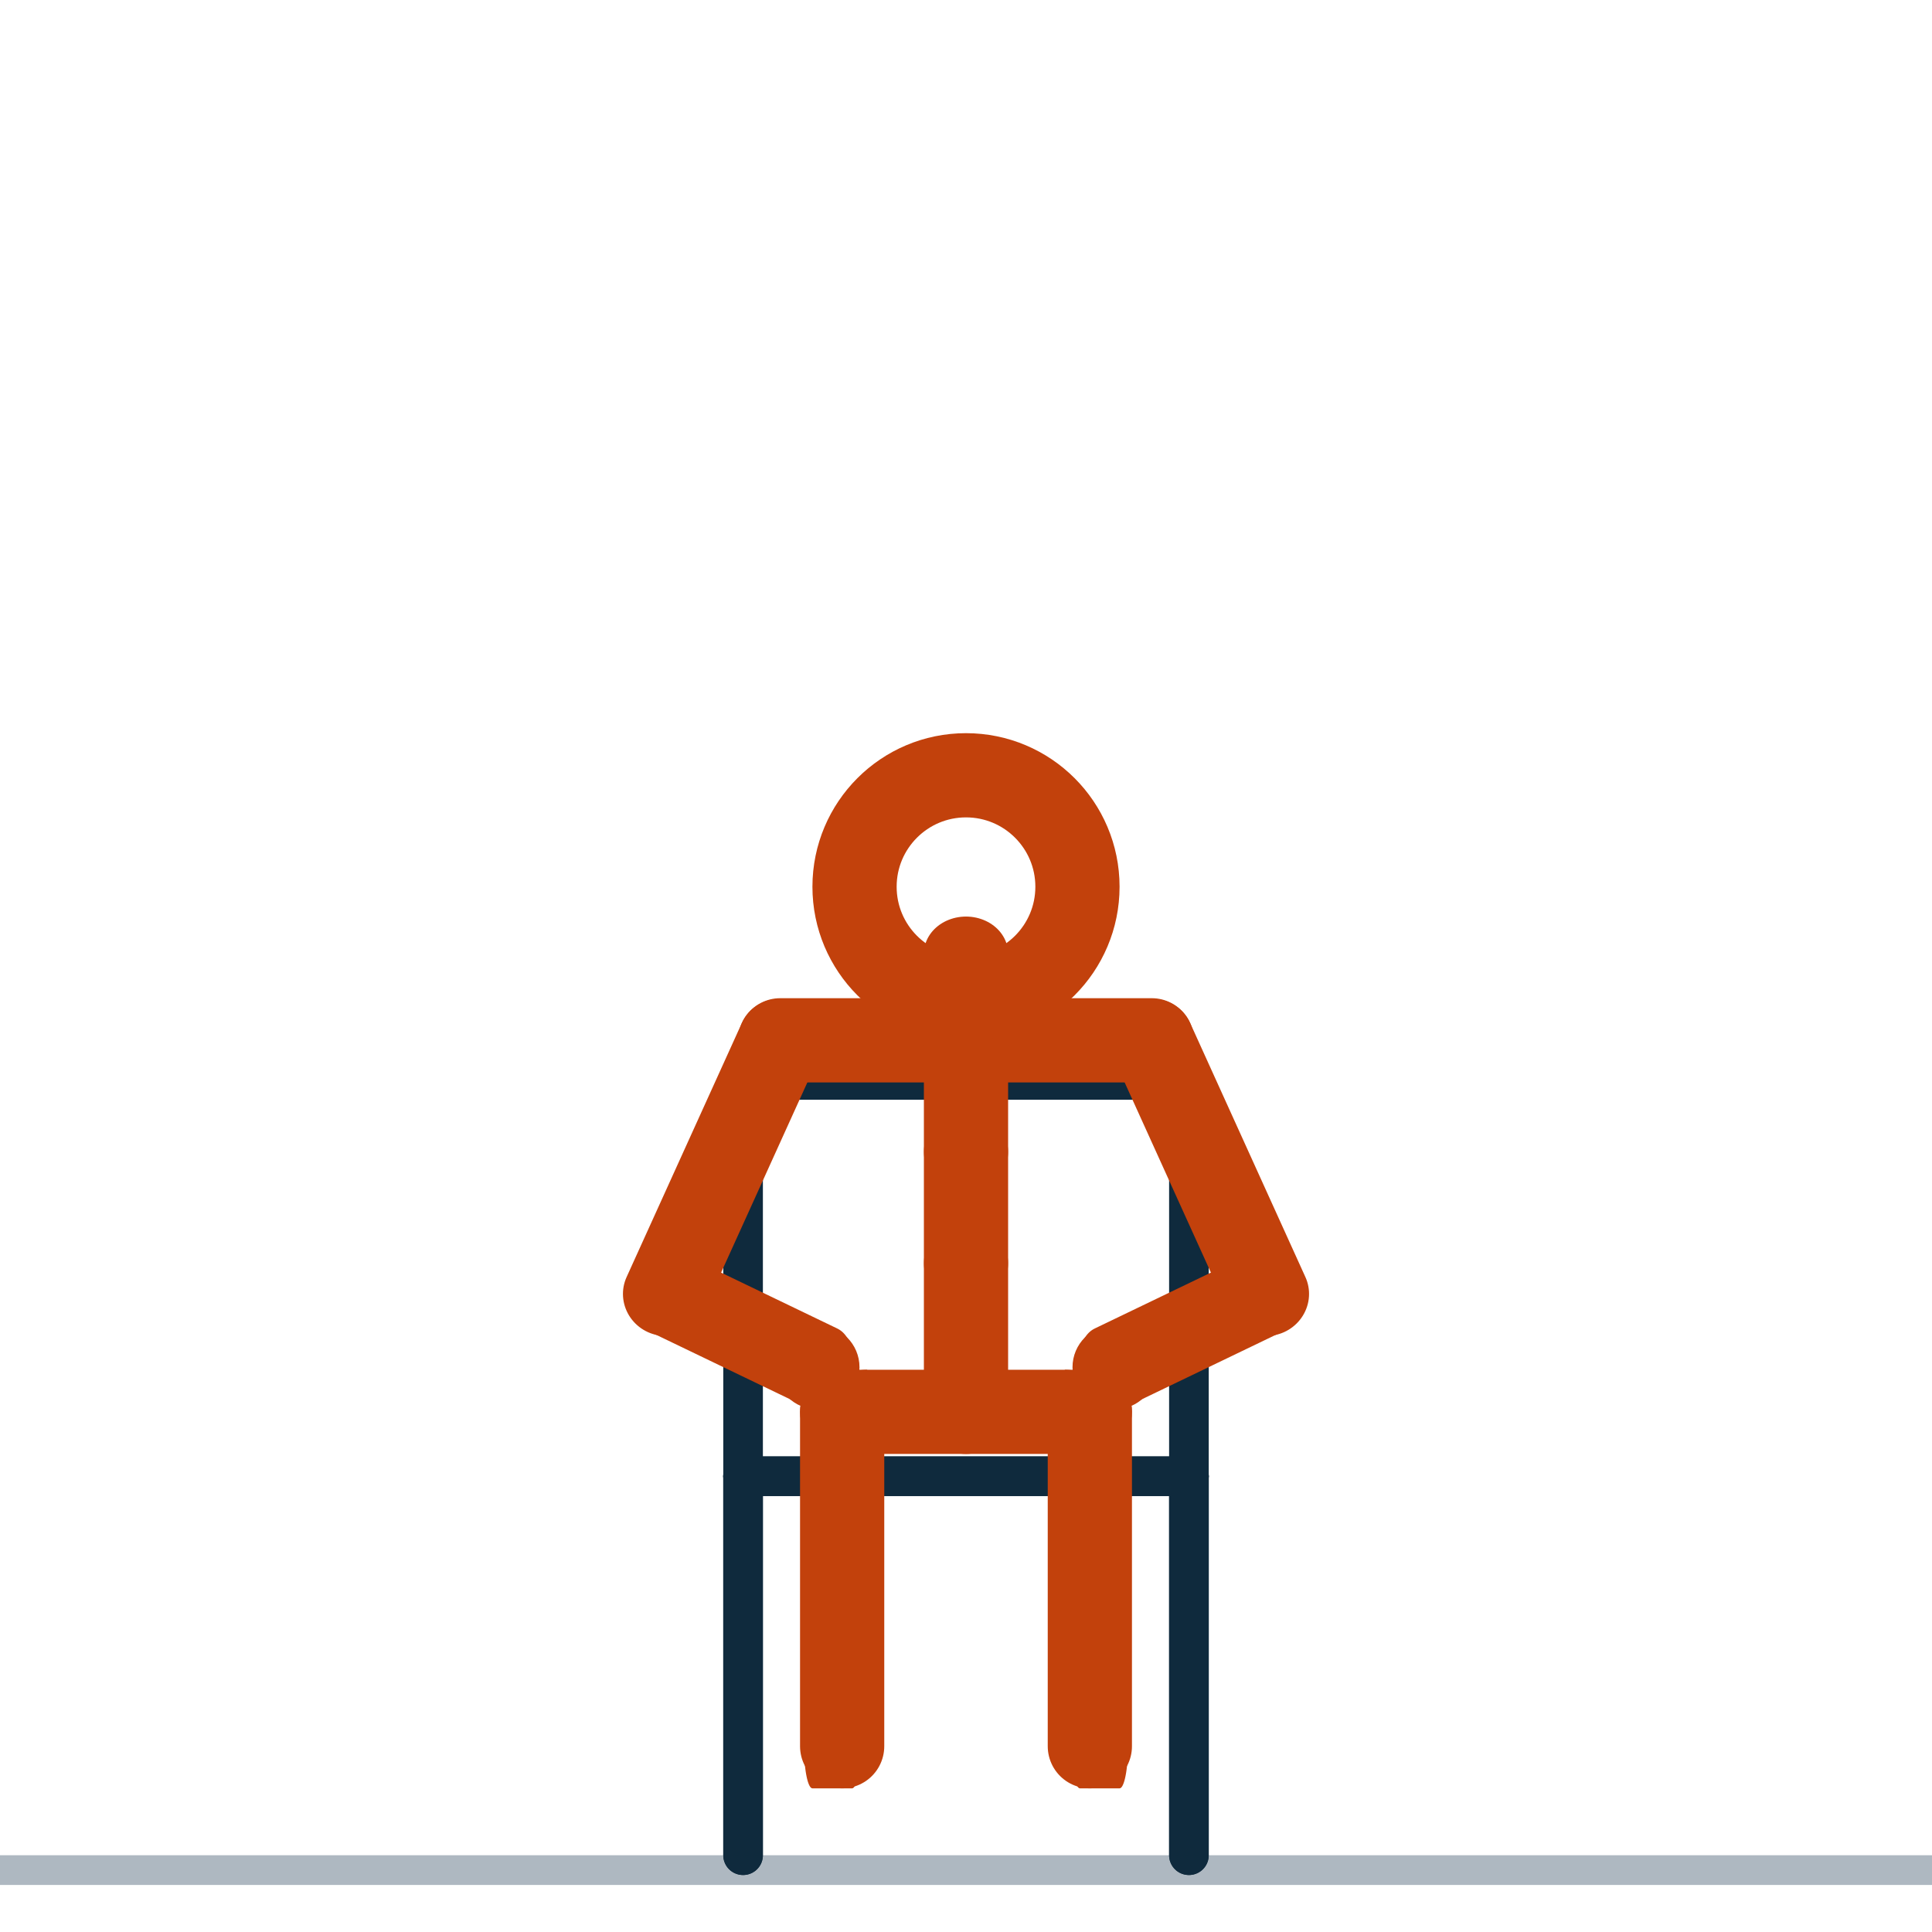
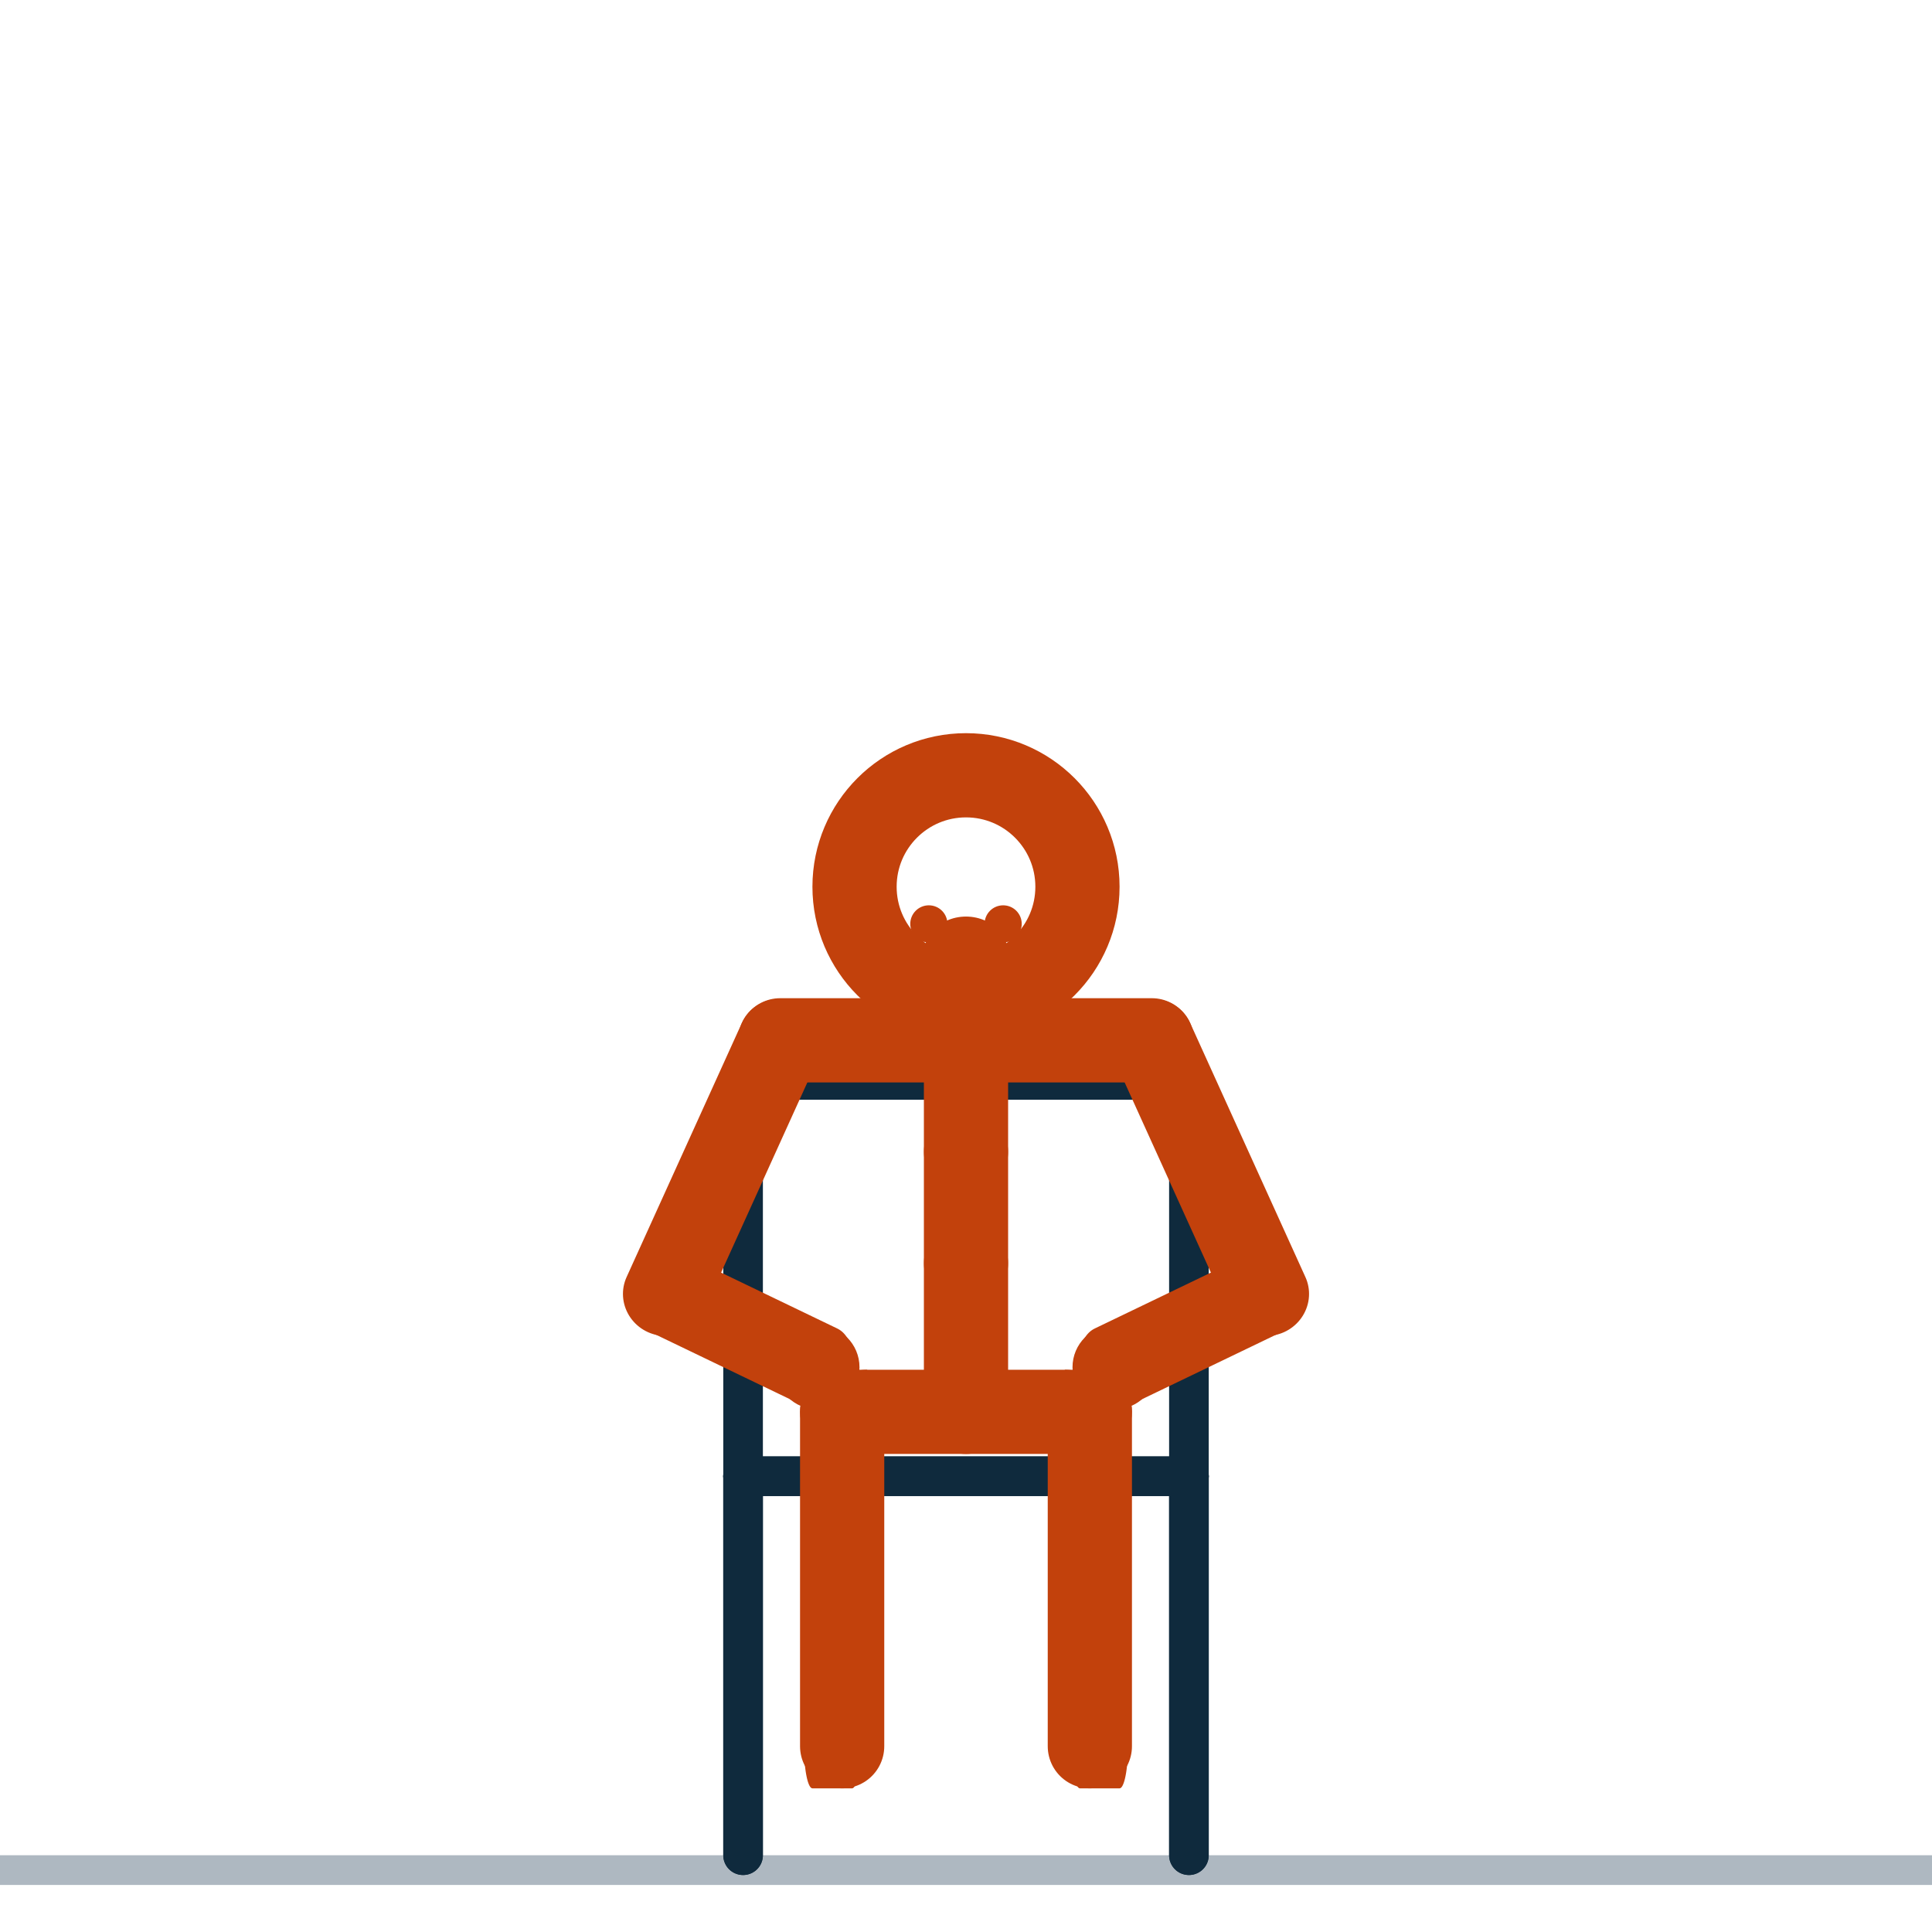
<svg xmlns="http://www.w3.org/2000/svg" class="ex ex-flexo-extension-cervical-front" width="64" height="64" viewBox="-7 -15 78 78" fill="none" stroke="#C2410C" stroke-width="3.4" stroke-linecap="round" stroke-linejoin="round" role="img" aria-label="Flexión y extensión cervical — vista frontal">
  <style>
.ex-flexo-extension-cervical-front *{transform-box:view-box;transform-origin:0 0}
.ex-flexo-extension-cervical-front .k-pelvis{transform:translate(36px,42px) rotate(90deg)}
.ex-flexo-extension-cervical-front .k-spine0{transform:translate(32px,36px) rotate(0deg)}
.ex-flexo-extension-cervical-front .k-spine1{transform:translate(32px,31.5px) rotate(0deg)}
.ex-flexo-extension-cervical-front .k-spine2{transform:translate(32px,27px) rotate(0deg)}
.ex-flexo-extension-cervical-front .k-shoulders{transform:translate(39.5px,27px) rotate(90deg)}
.ex-flexo-extension-cervical-front .k-neck{transform:translate(32px,23.5px) rotate(0deg) scaleY(0.88);animation:flexo-extension-cervical-front-neck 6.6s linear infinite}
@keyframes flexo-extension-cervical-front-neck{0%{transform:translate(32px,23px) rotate(0deg) scaleY(1)}9.09%{transform:translate(32px,23px) rotate(0deg) scaleY(1)}10.61%{transform:translate(32px,23px) rotate(0deg) scaleY(0.99)}12.12%{transform:translate(32px,23.1px) rotate(0deg) scaleY(0.99)}13.64%{transform:translate(32px,23.1px) rotate(0deg) scaleY(0.97)}15.15%{transform:translate(32px,23.2px) rotate(0deg) scaleY(0.95)}16.67%{transform:translate(32px,23.3px) rotate(0deg) scaleY(0.93)}18.18%{transform:translate(32px,23.4px) rotate(0deg) scaleY(0.91)}19.7%{transform:translate(32px,23.4px) rotate(0deg) scaleY(0.89)}21.21%{transform:translate(32px,23.5px) rotate(0deg) scaleY(0.88)}33.33%{transform:translate(32px,23.5px) rotate(0deg) scaleY(0.88)}34.85%{transform:translate(32px,23.4px) rotate(0deg) scaleY(0.89)}36.36%{transform:translate(32px,23.4px) rotate(0deg) scaleY(0.91)}37.88%{transform:translate(32px,23.3px) rotate(0deg) scaleY(0.93)}39.39%{transform:translate(32px,23.2px) rotate(0deg) scaleY(0.95)}40.91%{transform:translate(32px,23.1px) rotate(0deg) scaleY(0.97)}42.42%{transform:translate(32px,23.1px) rotate(0deg) scaleY(0.99)}43.94%{transform:translate(32px,23px) rotate(0deg) scaleY(0.99)}45.45%{transform:translate(32px,23px) rotate(0deg) scaleY(1)}60.61%{transform:translate(32px,23px) rotate(0deg) scaleY(1)}62.12%{transform:translate(32px,23px) rotate(0deg) scaleY(0.99)}63.64%{transform:translate(32px,23.1px) rotate(0deg) scaleY(0.98)}65.15%{transform:translate(32px,23.1px) rotate(0deg) scaleY(0.97)}66.67%{transform:translate(32px,23.2px) rotate(0deg) scaleY(0.95)}68.18%{transform:translate(32px,23.2px) rotate(0deg) scaleY(0.94)}69.7%{transform:translate(32px,23.3px) rotate(0deg) scaleY(0.93)}84.85%{transform:translate(32px,23.3px) rotate(0deg) scaleY(0.93)}86.36%{transform:translate(32px,23.2px) rotate(0deg) scaleY(0.94)}87.88%{transform:translate(32px,23.2px) rotate(0deg) scaleY(0.95)}89.39%{transform:translate(32px,23.1px) rotate(0deg) scaleY(0.97)}90.91%{transform:translate(32px,23.1px) rotate(0deg) scaleY(0.98)}92.42%{transform:translate(32px,23px) rotate(0deg) scaleY(0.99)}93.94%{transform:translate(32px,23px) rotate(0deg) scaleY(1)}100%{transform:translate(32px,23px) rotate(0deg) scaleY(1)}}
.ex-flexo-extension-cervical-front .k-head{transform:translate(32px,20.8px);animation:flexo-extension-cervical-front-head 6.6s linear infinite}
@keyframes flexo-extension-cervical-front-head{0%{transform:translate(32px,18px)}9.09%{transform:translate(32px,18px)}10.61%{transform:translate(32px,18.1px)}12.12%{transform:translate(32px,18.4px)}13.64%{transform:translate(32px,18.7px)}15.15%{transform:translate(32px,19.3px)}16.67%{transform:translate(32px,19.8px)}18.18%{transform:translate(32px,20.3px)}19.7%{transform:translate(32px,20.6px)}21.21%{transform:translate(32px,20.8px)}33.33%{transform:translate(32px,20.8px)}34.85%{transform:translate(32px,20.6px)}36.36%{transform:translate(32px,20.3px)}37.88%{transform:translate(32px,19.8px)}39.39%{transform:translate(32px,19.3px)}40.91%{transform:translate(32px,18.7px)}42.42%{transform:translate(32px,18.4px)}43.94%{transform:translate(32px,18.1px)}45.45%{transform:translate(32px,18px)}59.09%{transform:translate(32px,18px)}60.61%{transform:translate(32px,18.1px)}62.12%{transform:translate(32px,18.2px)}63.64%{transform:translate(32px,18.5px)}65.15%{transform:translate(32px,18.9px)}66.67%{transform:translate(32px,19.2px)}68.18%{transform:translate(32px,19.6px)}69.7%{transform:translate(32px,19.8px)}71.21%{transform:translate(32px,19.9px)}83.33%{transform:translate(32px,19.9px)}84.85%{transform:translate(32px,19.8px)}86.36%{transform:translate(32px,19.6px)}87.88%{transform:translate(32px,19.2px)}89.39%{transform:translate(32px,18.9px)}90.91%{transform:translate(32px,18.5px)}92.42%{transform:translate(32px,18.2px)}93.94%{transform:translate(32px,18.1px)}95.45%{transform:translate(32px,18px)}100%{transform:translate(32px,18px)}}
.ex-flexo-extension-cervical-front .k-upper-l{transform:translate(39.5px,27px) rotate(-24.4deg) scaleY(0.98)}
.ex-flexo-extension-cervical-front .k-upper-r{transform:translate(24.5px,27px) rotate(24.4deg) scaleY(0.98)}
.ex-flexo-extension-cervical-front .k-elbow-l{transform:translate(44.1px,37.2px)}
.ex-flexo-extension-cervical-front .k-elbow-r{transform:translate(19.9px,37.2px)}
+ .ex-flexo-extension-cervical-front .k-eyeR{transform:translate(30.5px,22.3px);animation:flexo-extension-cervical-front-eyeR 6.6s linear infinite}
+ @keyframes flexo-extension-cervical-front-eyeR{0%{transform:translate(30.5px,17.1px)}6.06%{transform:translate(30.5px,17.1px)}7.58%{transform:translate(30.5px,17.2px)}9.09%{transform:translate(30.5px,17.4px)}10.61%{transform:translate(30.5px,17.7px)}12.12%{transform:translate(30.5px,18.3px)}13.64%{transform:translate(30.5px,19.1px)}15.15%{transform:translate(30.5px,20px)}16.67%{transform:translate(30.5px,20.8px)}18.18%{transform:translate(30.5px,21.6px)}19.7%{transform:translate(30.5px,22px)}21.21%{transform:translate(30.5px,22.3px)}33.33%{transform:translate(30.5px,22.3px)}34.85%{transform:translate(30.5px,22px)}36.36%{transform:translate(30.5px,21.6px)}37.88%{transform:translate(30.5px,20.8px)}39.39%{transform:translate(30.5px,20px)}40.91%{transform:translate(30.5px,19.1px)}42.42%{transform:translate(30.5px,18.3px)}43.94%{transform:translate(30.5px,17.7px)}45.45%{transform:translate(30.5px,17.4px)}46.97%{transform:translate(30.5px,17.2px)}48.48%{transform:translate(30.5px,17.1px)}56.06%{transform:translate(30.5px,17.1px)}57.58%{transform:translate(30.5px,17px)}59.09%{transform:translate(30.5px,16.9px)}60.61%{transform:translate(30.5px,16.8px)}62.12%{transform:translate(30.5px,16.7px)}63.64%{transform:translate(30.5px,16.7px)}65.15%{transform:translate(30.5px,16.9px)}66.67%{transform:translate(30.5px,17.1px)}68.18%{transform:translate(30.5px,17.4px)}69.7%{transform:translate(30.5px,17.5px)}71.21%{transform:translate(30.5px,17.6px)}83.33%{transform:translate(30.5px,17.6px)}84.85%{transform:translate(30.5px,17.5px)}86.36%{transform:translate(30.5px,17.4px)}87.88%{transform:translate(30.5px,17.1px)}89.39%{transform:translate(30.5px,16.9px)}90.91%{transform:translate(30.5px,16.7px)}92.42%{transform:translate(30.5px,16.7px)}93.94%{transform:translate(30.5px,16.8px)}95.45%{transform:translate(30.5px,16.9px)}96.97%{transform:translate(30.5px,17px)}98.48%{transform:translate(30.5px,17.1px)}100%{transform:translate(30.5px,17.1px)}}
+ .ex-flexo-extension-cervical-front .k-eyeL{transform:translate(33.5px,22.3px);animation:flexo-extension-cervical-front-eyeL 6.6s linear infinite}
+ @keyframes flexo-extension-cervical-front-eyeL{0%{transform:translate(33.5px,17.1px)}6.06%{transform:translate(33.5px,17.1px)}7.58%{transform:translate(33.5px,17.2px)}9.09%{transform:translate(33.5px,17.4px)}10.61%{transform:translate(33.5px,17.7px)}12.12%{transform:translate(33.5px,18.3px)}13.64%{transform:translate(33.5px,19.1px)}15.15%{transform:translate(33.5px,20px)}16.67%{transform:translate(33.5px,20.8px)}18.18%{transform:translate(33.5px,21.6px)}19.7%{transform:translate(33.5px,22px)}21.21%{transform:translate(33.5px,22.3px)}33.33%{transform:translate(33.5px,22.3px)}34.85%{transform:translate(33.5px,22px)}36.36%{transform:translate(33.5px,21.6px)}37.88%{transform:translate(33.5px,20.8px)}39.39%{transform:translate(33.5px,20px)}40.91%{transform:translate(33.5px,19.1px)}42.42%{transform:translate(33.5px,18.3px)}43.94%{transform:translate(33.5px,17.7px)}45.45%{transform:translate(33.5px,17.4px)}46.97%{transform:translate(33.5px,17.2px)}48.48%{transform:translate(33.5px,17.1px)}56.06%{transform:translate(33.5px,17.1px)}57.58%{transform:translate(33.5px,17px)}59.09%{transform:translate(33.5px,16.9px)}60.61%{transform:translate(33.5px,16.8px)}62.12%{transform:translate(33.5px,16.7px)}63.64%{transform:translate(33.5px,16.7px)}65.15%{transform:translate(33.5px,16.9px)}66.67%{transform:translate(33.5px,17.1px)}68.18%{transform:translate(33.5px,17.4px)}69.7%{transform:translate(33.5px,17.5px)}71.21%{transform:translate(33.5px,17.6px)}83.33%{transform:translate(33.5px,17.6px)}84.85%{transform:translate(33.5px,17.5px)}86.36%{transform:translate(33.5px,17.4px)}87.88%{transform:translate(33.5px,17.1px)}89.39%{transform:translate(33.5px,16.9px)}90.91%{transform:translate(33.5px,16.7px)}92.42%{transform:translate(33.5px,16.7px)}93.94%{transform:translate(33.5px,16.8px)}95.45%{transform:translate(33.5px,16.9px)}96.97%{transform:translate(33.5px,17px)}98.48%{transform:translate(33.5px,17.1px)}100%{transform:translate(33.5px,17.1px)}}
.ex-flexo-extension-cervical-front .k-face{transform:translate(32px,25.6px);animation:flexo-extension-cervical-front-face 6.6s linear infinite}
@keyframes flexo-extension-cervical-front-face{0%{transform:translate(32px,18px)}6.06%{transform:translate(32px,18px)}7.58%{transform:translate(32px,18.2px)}9.09%{transform:translate(32px,18.6px)}10.61%{transform:translate(32px,19.3px)}12.12%{transform:translate(32px,20.3px)}13.64%{transform:translate(32px,21.5px)}15.15%{transform:translate(32px,22.7px)}16.67%{transform:translate(32px,23.8px)}18.18%{transform:translate(32px,24.7px)}19.7%{transform:translate(32px,25.3px)}21.21%{transform:translate(32px,25.5px)}22.73%{transform:translate(32px,25.6px)}31.82%{transform:translate(32px,25.6px)}33.33%{transform:translate(32px,25.5px)}34.85%{transform:translate(32px,25.3px)}36.36%{transform:translate(32px,24.7px)}37.88%{transform:translate(32px,23.8px)}39.39%{transform:translate(32px,22.7px)}40.91%{transform:translate(32px,21.5px)}42.42%{transform:translate(32px,20.3px)}43.94%{transform:translate(32px,19.3px)}45.45%{transform:translate(32px,18.6px)}46.97%{transform:translate(32px,18.2px)}48.48%{transform:translate(32px,18px)}56.06%{transform:translate(32px,18px)}57.58%{transform:translate(32px,17.8px)}59.09%{transform:translate(32px,17.5px)}60.61%{transform:translate(32px,17.1px)}62.12%{transform:translate(32px,16.6px)}63.64%{transform:translate(32px,16.2px)}65.15%{transform:translate(32px,15.9px)}66.67%{transform:translate(32px,15.8px)}87.88%{transform:translate(32px,15.8px)}89.39%{transform:translate(32px,15.9px)}90.91%{transform:translate(32px,16.2px)}92.42%{transform:translate(32px,16.6px)}93.94%{transform:translate(32px,17.1px)}95.45%{transform:translate(32px,17.5px)}96.97%{transform:translate(32px,17.8px)}98.48%{transform:translate(32px,18px)}100%{transform:translate(32px,18px)}}
.ex-flexo-extension-cervical-front .k-fore-l{transform:translate(44.1px,37.2px) rotate(64.3deg) scaleY(0.72)}
.ex-flexo-extension-cervical-front .k-fore-r{transform:translate(19.9px,37.2px) rotate(-64.3deg) scaleY(0.72)}
.ex-flexo-extension-cervical-front .k-thigh-l{transform:translate(36px,42px) rotate(-90deg) scaleY(0.07)}
.ex-flexo-extension-cervical-front .k-thigh-r{transform:translate(28px,42px) rotate(90deg) scaleY(0.07)}
.ex-flexo-extension-cervical-front .k-hand-l{transform:translate(38px,40.2px)}
.ex-flexo-extension-cervical-front .k-hand-r{transform:translate(26px,40.2px)}
.ex-flexo-extension-cervical-front .k-shin-l{transform:translate(37px,42px) rotate(0deg)}
.ex-flexo-extension-cervical-front .k-shin-r{transform:translate(27px,42px) rotate(0deg)}
.ex-flexo-extension-cervical-front .k-knee-l{transform:translate(37px,42px)}
.ex-flexo-extension-cervical-front .k-knee-r{transform:translate(27px,42px)}
.ex-flexo-extension-cervical-front .k-foot-l{transform:translate(36.6px,55.5px) rotate(-90deg) scaleY(0.2)}
.ex-flexo-extension-cervical-front .k-foot-r{transform:translate(27.4px,55.5px) rotate(90deg) scaleY(0.2)}
@media (prefers-reduced-motion: reduce){.ex-flexo-extension-cervical-front *{animation:none !important}}
</style>
  <line x1="-7" y1="60.5" x2="71" y2="60.5" stroke="#AEB8C1" stroke-width="1.2" />
  <line x1="41" y1="44.6" x2="41" y2="59.9" stroke="#0F2A3D" stroke-width="1.6" />
  <line x1="41" y1="44.6" x2="41" y2="28.6" stroke="#0F2A3D" stroke-width="1.6" />
  <line x1="41" y1="44.6" x2="23" y2="44.6" stroke="#0F2A3D" stroke-width="1.6" />
  <line x1="41" y1="28.6" x2="23" y2="28.6" stroke="#0F2A3D" stroke-width="1.6" />
  <line x1="23" y1="44.6" x2="23" y2="59.9" stroke="#0F2A3D" stroke-width="1.6" />
  <line x1="23" y1="44.6" x2="23" y2="28.6" stroke="#0F2A3D" stroke-width="1.6" />
  <line x1="41" y1="44.6" x2="41" y2="44.6" stroke="#0F2A3D" stroke-width="1.6" />
  <line x1="23" y1="44.6" x2="23" y2="44.6" stroke="#0F2A3D" stroke-width="1.6" />
  <line x1="41" y1="44.6" x2="41" y2="59.9" stroke="#0F2A3D" stroke-width="1.6" />
  <line x1="23" y1="44.6" x2="23" y2="59.9" stroke="#0F2A3D" stroke-width="1.6" />
  <line x1="41" y1="44.6" x2="23" y2="44.6" stroke="#0F2A3D" stroke-width="1.6" />
  <line class="k-pelvis" x1="0" y1="0" x2="0" y2="8" />
  <line class="k-spine0" x1="0" y1="0" x2="0" y2="6" />
  <line class="k-spine1" x1="0" y1="0" x2="0" y2="4.5" />
  <line class="k-spine2" x1="0" y1="0" x2="0" y2="4.5" />
  <line class="k-shoulders" x1="0" y1="0" x2="0" y2="15" />
  <line class="k-neck" x1="0" y1="0" x2="0" y2="4" />
  <circle class="k-head" r="4.5" />
  <line class="k-upper-l" x1="0" y1="0" x2="0" y2="11.5" />
  <line class="k-upper-r" x1="0" y1="0" x2="0" y2="11.5" />
  <circle class="k-elbow-l" r="1.7" fill="#C2410C" stroke="none" />
  <circle class="k-elbow-r" r="1.7" fill="#C2410C" stroke="none" />
-   <circle class="k-face" r="1.3" fill="#C2410C" stroke="none" />
+   <circle class="k-eyeR" r="0.75" fill="#C2410C" stroke="none" />
+   <circle class="k-eyeL" r="0.75" fill="#C2410C" stroke="none" />
+   <circle class="k-face" r="0.8" fill="#C2410C" stroke="none" />
  <line class="k-fore-l" x1="0" y1="0" x2="0" y2="9.5" />
  <line class="k-fore-r" x1="0" y1="0" x2="0" y2="9.5" />
  <line class="k-thigh-l" x1="0" y1="0" x2="0" y2="13.5" />
  <line class="k-thigh-r" x1="0" y1="0" x2="0" y2="13.5" />
  <circle class="k-hand-l" r="1.7" fill="#C2410C" stroke="none" />
  <circle class="k-hand-r" r="1.7" fill="#C2410C" stroke="none" />
  <line class="k-shin-l" x1="0" y1="0" x2="0" y2="13.5" />
  <line class="k-shin-r" x1="0" y1="0" x2="0" y2="13.5" />
  <circle class="k-knee-l" r="1.7" fill="#C2410C" stroke="none" />
  <circle class="k-knee-r" r="1.7" fill="#C2410C" stroke="none" />
  <line class="k-foot-l" x1="0" y1="0" x2="0" y2="8" />
  <line class="k-foot-r" x1="0" y1="0" x2="0" y2="8" />
</svg>
